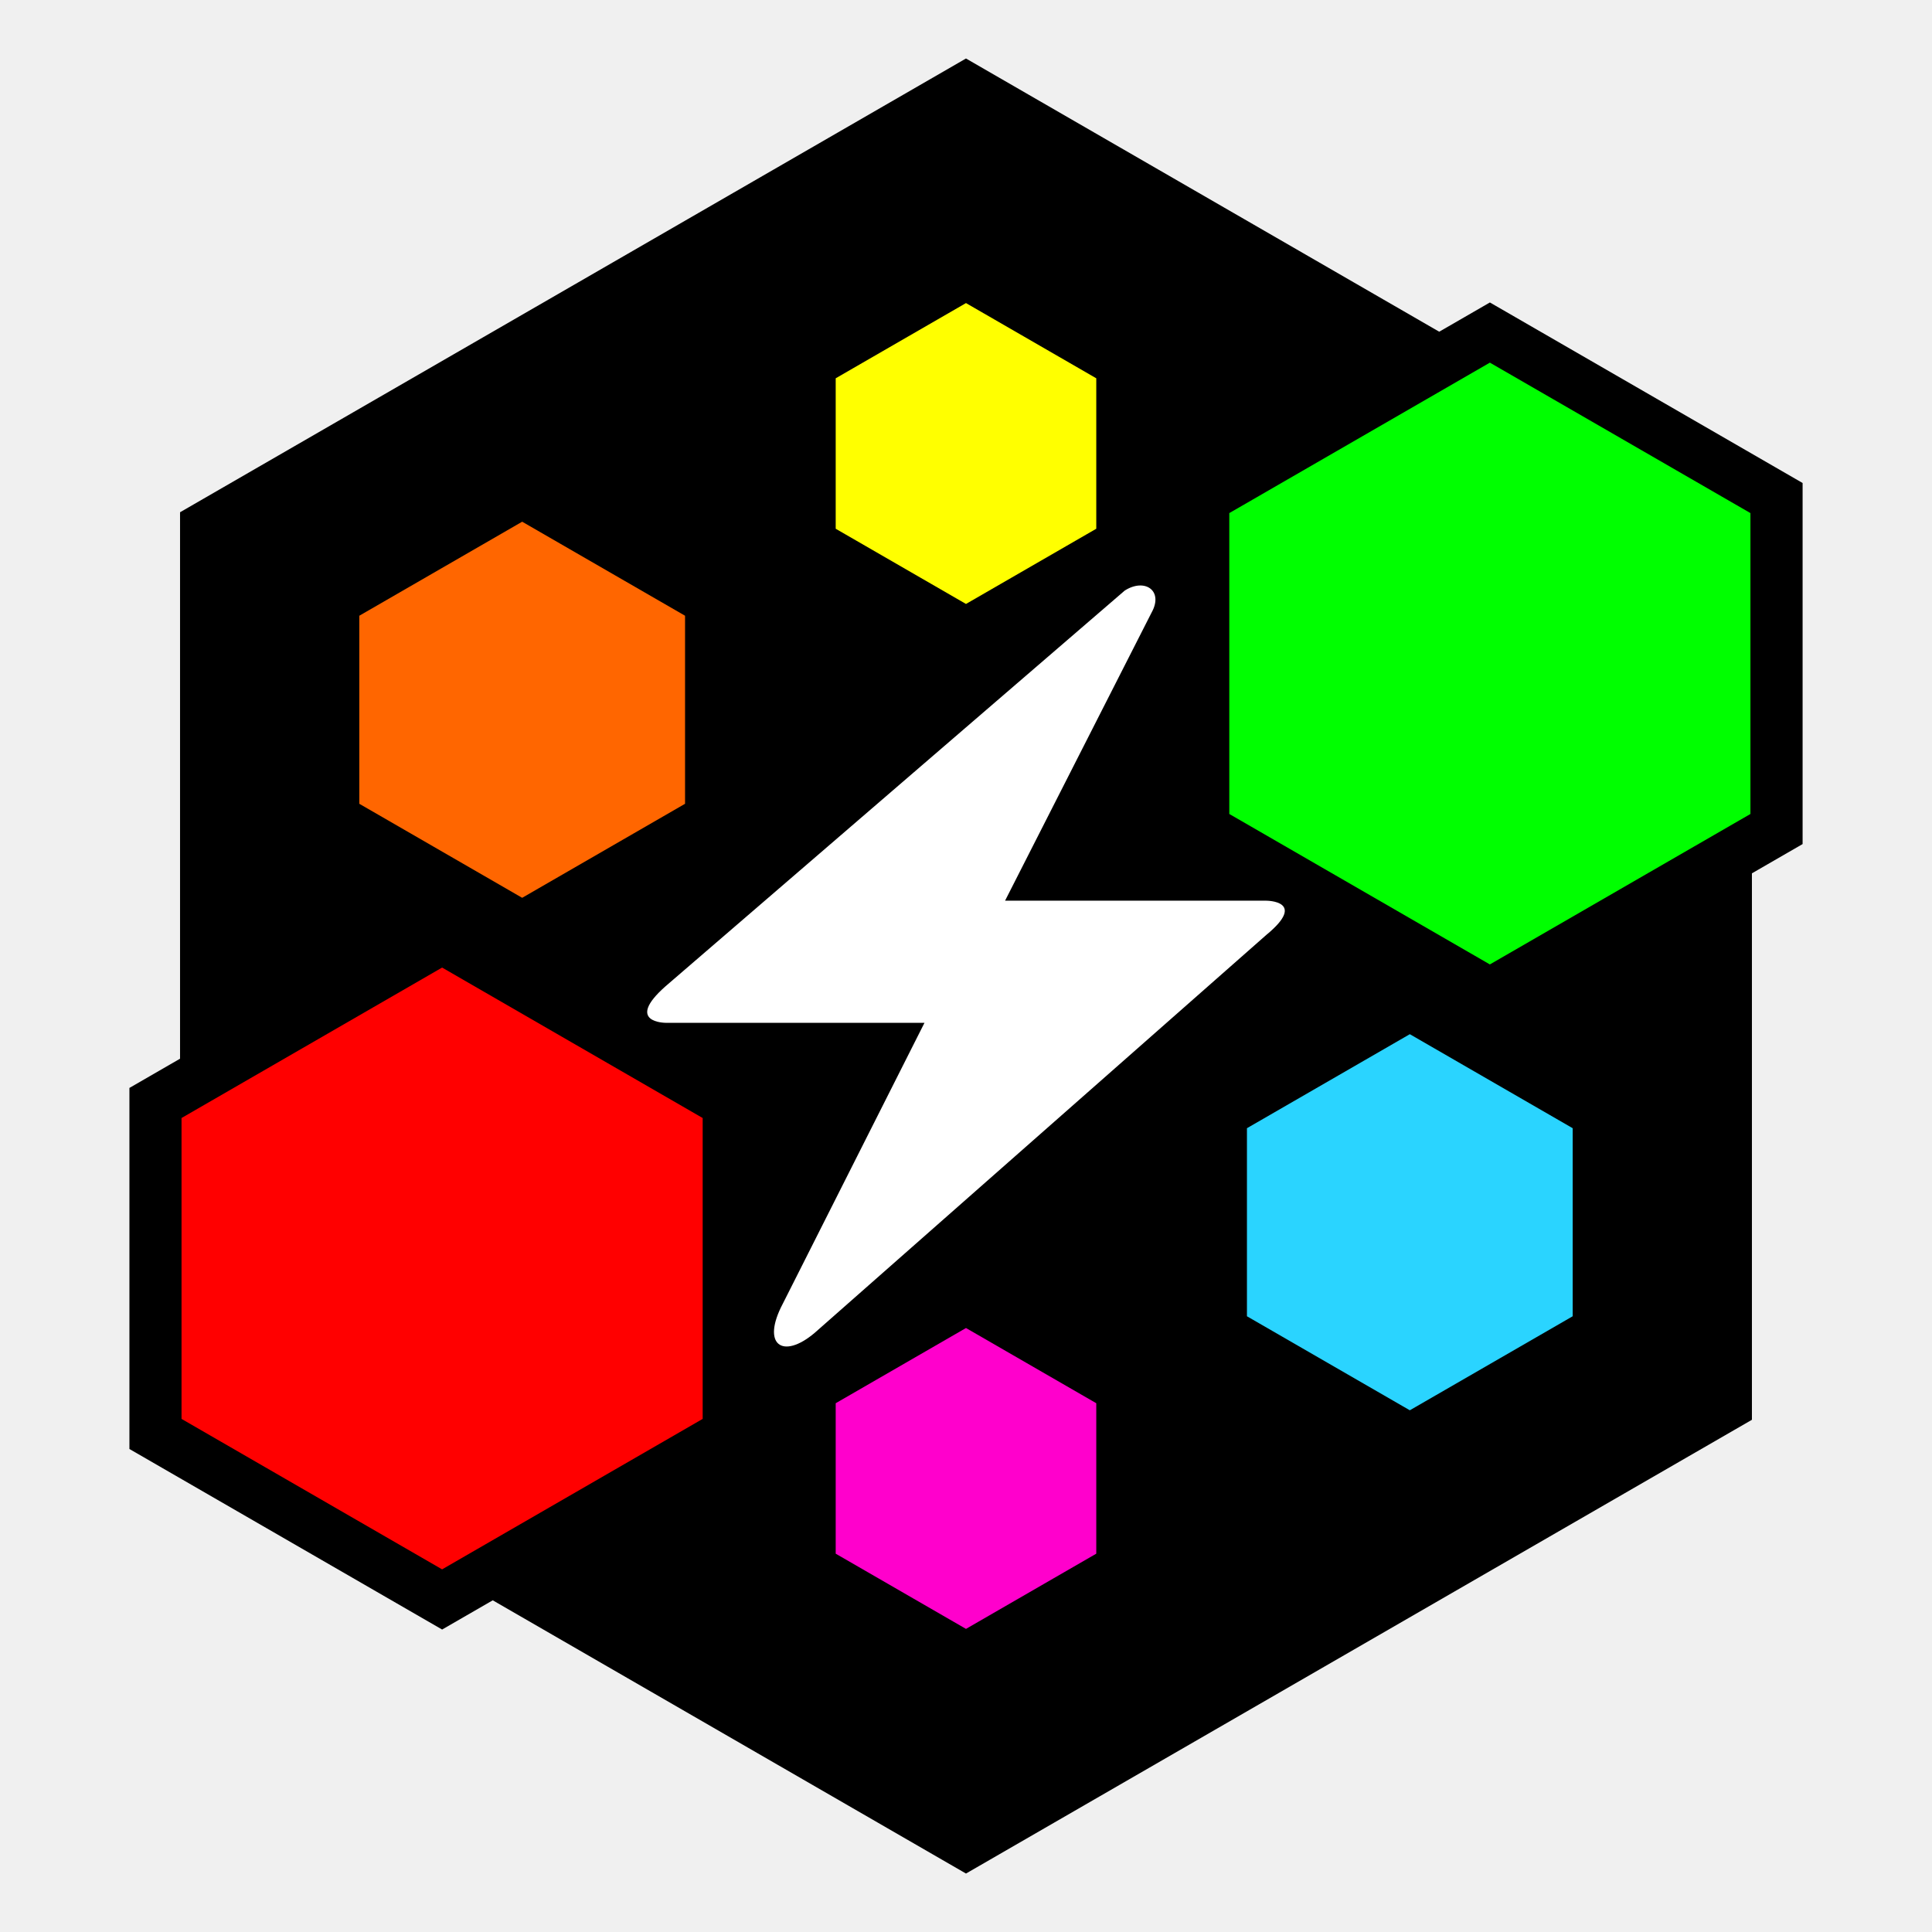
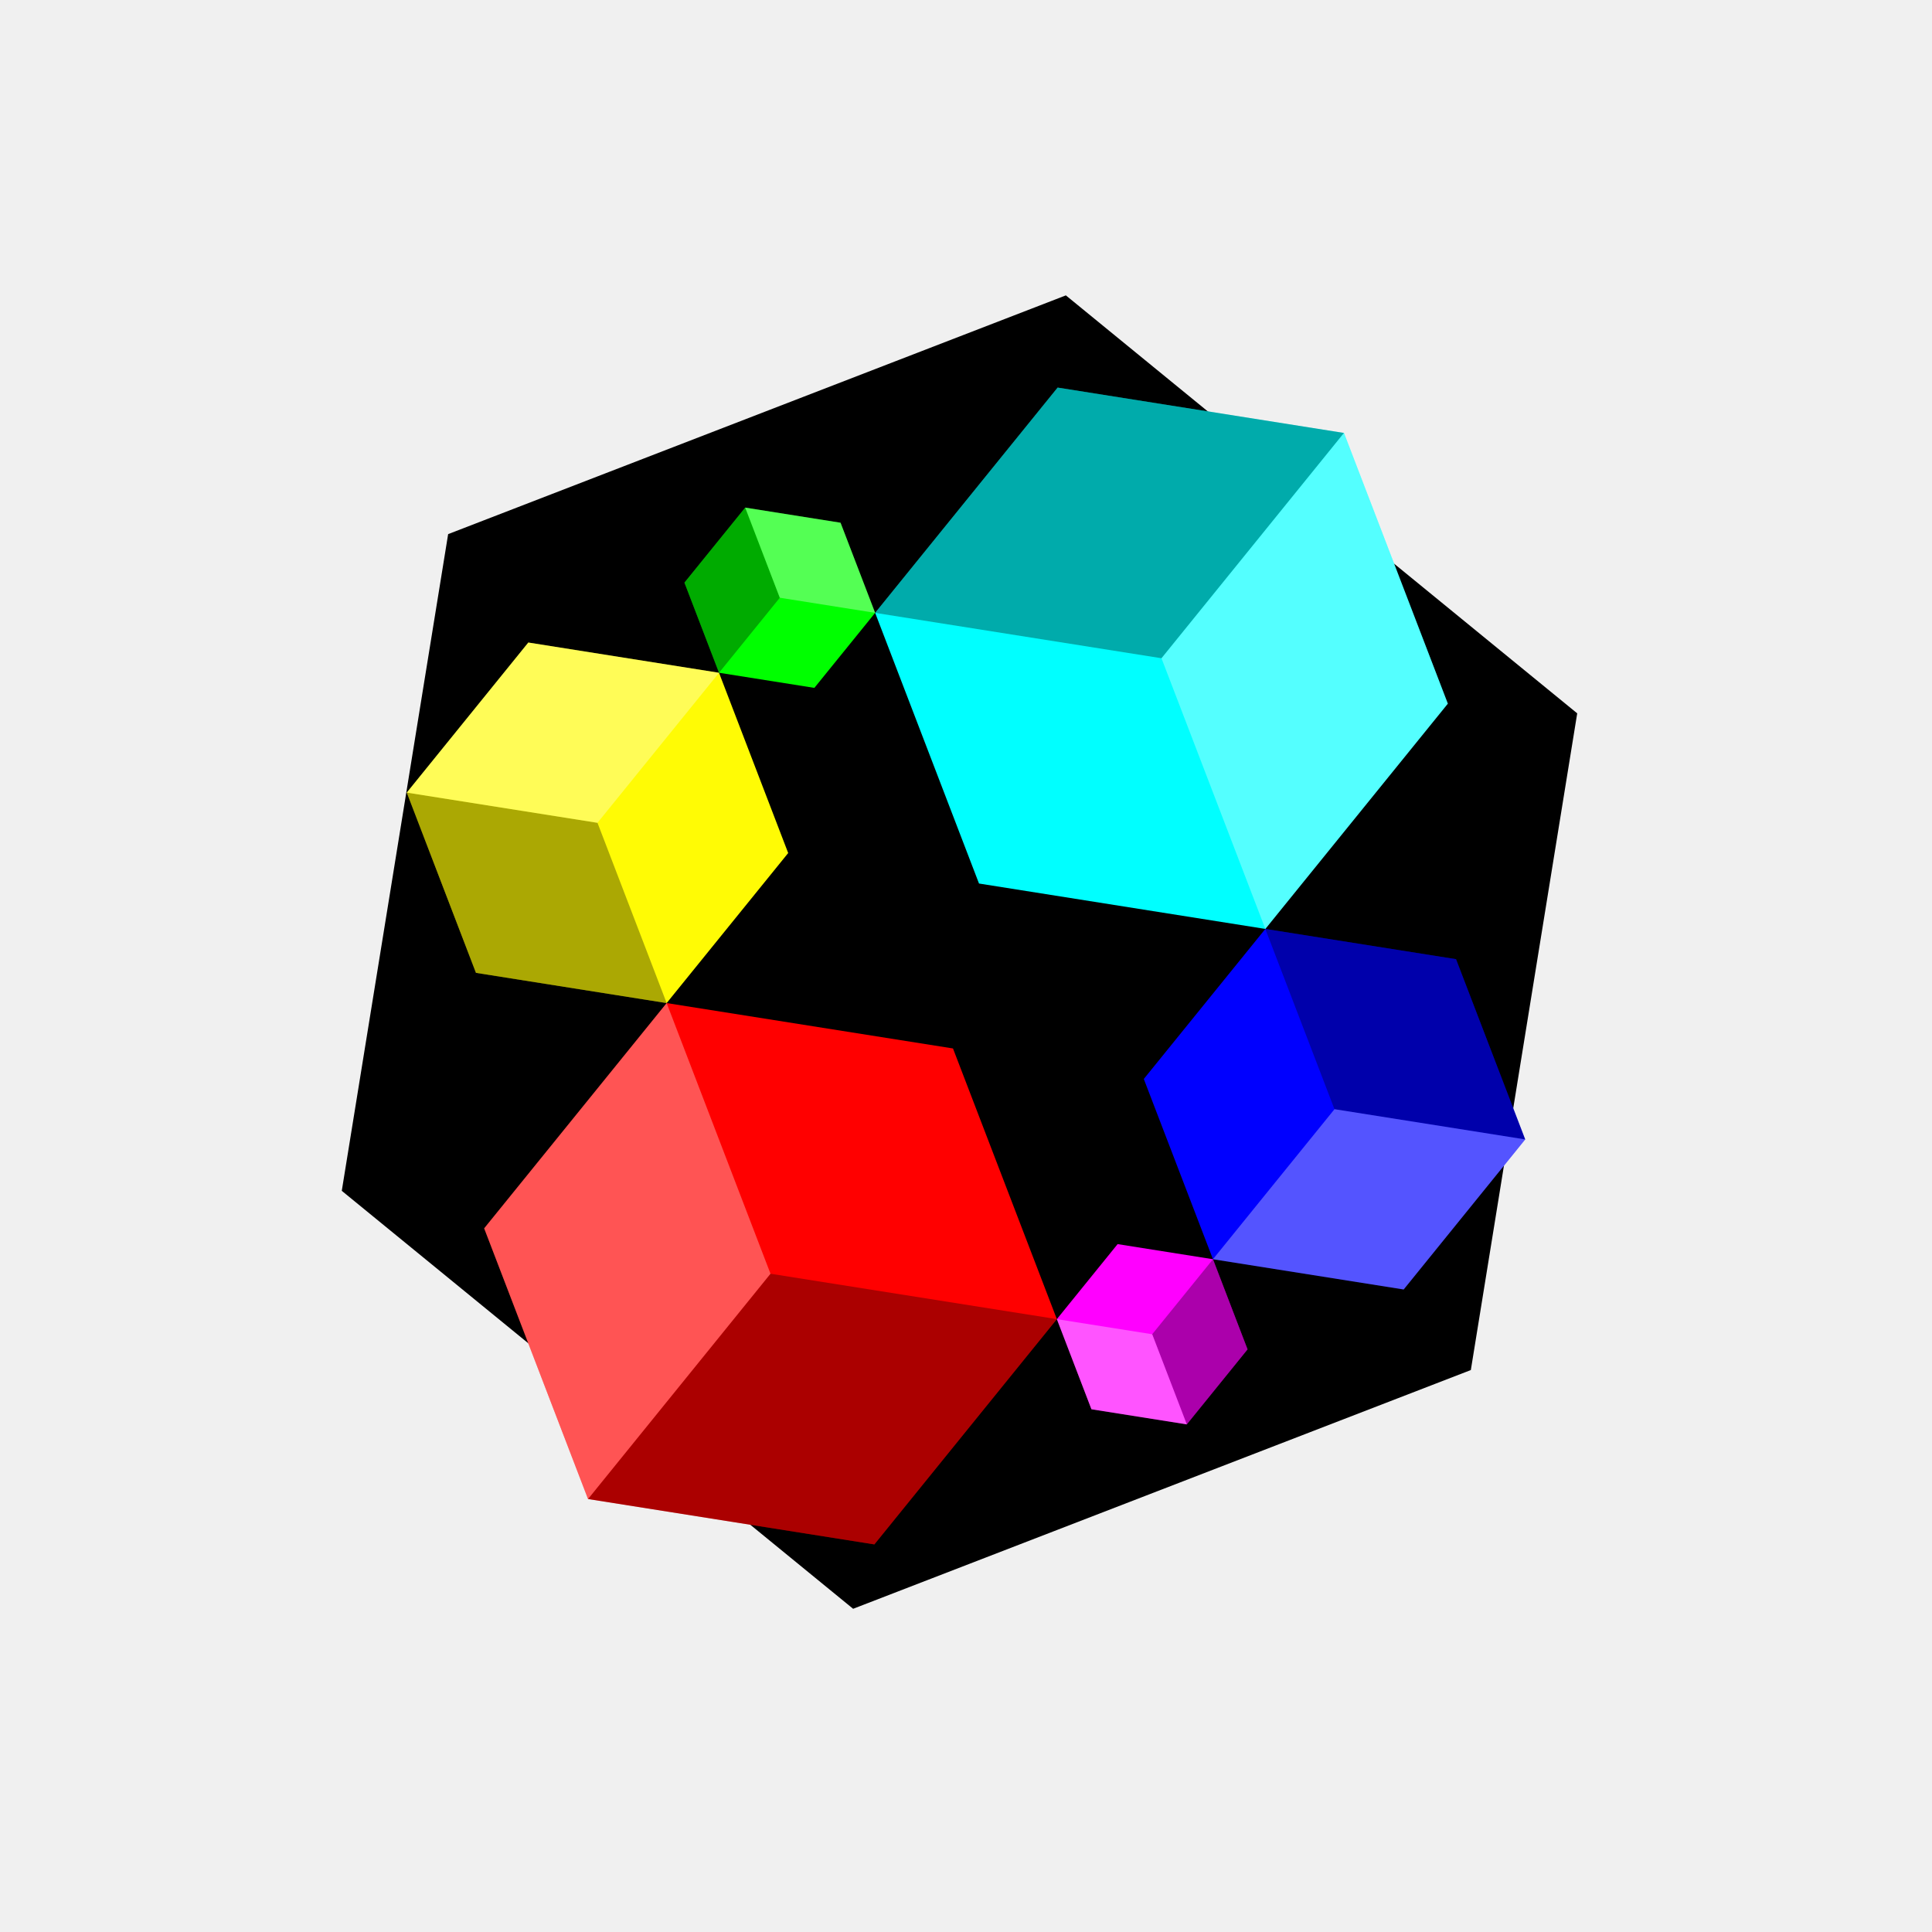
<svg xmlns="http://www.w3.org/2000/svg" width="78.267mm" height="78.267mm" viewBox="0 0 78.267 78.267" version="1.1" id="svg5">
  <defs id="defs2">
    <marker style="overflow:visible" id="DotL" refX="0.0" refY="0.0" orient="auto">
      <path transform="scale(0.8) translate(7.4, 1)" style="fill-rule:evenodd;fill:context-stroke;stroke:context-stroke;stroke-width:1.0pt" d="M -2.5,-1.0 C -2.5,1.76 -4.74,4.0 -7.5,4.0 C -10.26,4.0 -12.5,1.76 -12.5,-1.0 C -12.5,-3.76 -10.26,-6.0 -7.5,-6.0 C -4.74,-6.0 -2.5,-3.76 -2.5,-1.0 z " id="path2513" />
    </marker>
    <marker style="overflow:visible" id="Arrow2Lstart" refX="0.0" refY="0.0" orient="auto">
      <path transform="scale(1.1) translate(1,0)" d="M 8.719,4.034 L -2.207,0.016 L 8.719,-4.002 C 6.973,-1.63 6.983,1.616 8.719,4.034 z " style="stroke:context-stroke;fill-rule:evenodd;fill:context-stroke;stroke-width:0.625;stroke-linejoin:round" id="path2470" />
    </marker>
  </defs>
  <g id="layer1" transform="translate(-65.9701,-70.97711)">
-     <g id="g1003">
-       <path id="path123-6-2" d="m 71.213,129.677 v -14.627 l 12.668,-7.314 12.668,7.314 1e-6,14.627 -12.668,7.314 z" style="stroke-width:0.263" />
-       <path id="path123-0-2" d="M 113.659,105.171 V 90.544 l 12.668,-7.314 12.668,7.314 v 14.627 l -12.668,7.314 z" style="stroke-width:0.263" />
-       <path id="path55" d="m 73.264,128.493 v -36.764 l 31.839,-18.382 31.839,18.382 v 36.765 l -31.839,18.382 z" style="stroke-width:0.362" />
-       <path id="path123" style="fill:#ff6600;stroke-width:0.137" d="m 80.526,103.539 v -7.618 l 6.598,-3.809 6.598,3.809 v 7.618 l -6.598,3.809 z" />
-       <path id="path123-6" style="fill:#ff0000;stroke-width:0.219" d="m 73.324,128.458 v -12.189 l 10.556,-6.095 10.556,6.095 10e-7,12.189 -10.556,6.095 z" />
-       <path id="path123-8" style="fill:#ffff00;stroke-width:0.11" d="m 99.825,92.397 v -6.095 l 5.278,-3.047 5.278,3.047 v 6.095 l -5.278,3.047 z" />
-       <path id="path123-0" style="fill:#00ff00;stroke-width:0.219" d="M 115.77,103.952 V 91.763 l 10.556,-6.095 10.556,6.095 V 103.952 l -10.556,6.095 z" />
-       <path id="path123-05" style="fill:#2ad4ff;stroke-width:0.137" d="m 116.485,124.3 v -7.618 l 6.598,-3.809 6.598,3.809 v 7.618 l -6.598,3.809 z" />
-       <path id="path123-2" style="fill:#ff00cc;stroke-width:0.11" d="m 99.825,133.918 v -6.095 l 5.278,-3.047 5.278,3.047 v 6.095 l -5.278,3.047 z" />
+     <g id="g8657" transform="matrix(1,0,0,0.9556202,0,6.200945)">
+       <path style="fill:#000000;fill-opacity:1;stroke-width:8.939;stroke-linecap:round;stroke-linejoin:round" id="path22488" d="M 210.598,169.049 212.594,322.729 80.501,401.297 -53.587,326.185 -55.582,172.505 76.51,93.938 Z" transform="matrix(-0.1119319,0.1410889,-0.1333406,-0.1171267,146.6447,126.0717)" />
+       <path style="fill:#00ffff;fill-opacity:1;stroke-width:8.939;stroke-linecap:round;stroke-linejoin:round" id="path9149" transform="matrix(-0.2607606,-0.04689486,0.04481368,-0.2728705,133.9652,116.8308)" d="m 113.634,100.001 -44.386,0.576 -22.692,-38.151 21.694,-38.727 44.386,-0.576 22.692,38.151 z" />
+       <path id="path9149-8" style="fill:#000000;fill-opacity:0.332;stroke-width:2.419;stroke-linecap:round;stroke-linejoin:round" d="m 101.423,93.765 11.6,1.924 7.392,-9.551 -11.6,-1.924 z" />
+       <path id="path9149-0" style="fill:#ffffff;fill-opacity:0.33;stroke-width:2.419;stroke-linecap:round;stroke-linejoin:round" d="m 117.23,107.164 7.393,-9.55 -4.208,-11.474 -7.392,9.55 z" />
+       <path style="fill:#ff0000;fill-opacity:1;stroke-width:8.939;stroke-linecap:round;stroke-linejoin:round" id="path9149-04" transform="matrix(0.2607606,0.04689486,-0.04481368,0.2728705,76.24175,100.6394)" d="m 113.634,100.001 -44.386,0.576 -22.692,-38.151 21.694,-38.727 44.386,-0.576 22.692,38.151 z" />
+       <path id="path9149-8-4" style="fill:#000000;fill-opacity:0.332;stroke-width:2.419;stroke-linecap:round;stroke-linejoin:round" d="m 108.784,123.705 -11.6,-1.924 -7.392,9.551 11.6,1.924 z" />
+       <path id="path9149-0-4" style="fill:#ffffff;fill-opacity:0.33;stroke-width:2.419;stroke-linecap:round;stroke-linejoin:round" d="m 92.977,110.307 -7.393,9.55 4.208,11.474 7.392,-9.55 z" />
+       <path style="fill:#0000ff;fill-opacity:1;stroke-width:8.939;stroke-linecap:round;stroke-linejoin:round" id="path9149-7" transform="matrix(-0.06098595,-0.1730003,0.1653226,-0.0638182,115.3528,134.4859)" d="m 113.634,100.001 -44.386,0.576 -22.692,-38.151 21.694,-38.727 44.386,-0.576 22.692,38.151 z" />
+       <path id="path9149-8-6" style="fill:#000000;fill-opacity:0.332;stroke-width:1.611;stroke-linecap:round;stroke-linejoin:round" d="m 117.229,107.164 2.802,7.642 7.726,1.281 -2.802,-7.642 z" />
+       <path id="path9149-0-3" style="fill:#ffffff;fill-opacity:0.33;stroke-width:1.611;stroke-linecap:round;stroke-linejoin:round" d="m 115.108,121.166 7.726,1.282 4.923,-6.361 -7.725,-1.282 z" />
+       <path style="fill:#fffb05;fill-opacity:1;stroke-width:8.939;stroke-linecap:round;stroke-linejoin:round" id="path9149-04-7" transform="matrix(0.06098595,0.1730003,-0.1653226,0.0638182,94.85387,82.98458)" d="m 113.634,100.001 -44.386,0.576 -22.692,-38.151 21.694,-38.727 44.386,-0.576 22.692,38.151 z" />
+       <path id="path9149-8-4-5" style="fill:#000000;fill-opacity:0.332;stroke-width:1.611;stroke-linecap:round;stroke-linejoin:round" d="m 92.977,110.307 -2.802,-7.642 -7.726,-1.281 2.802,7.642 z" />
+       <path id="path9149-0-4-9" style="fill:#ffffff;fill-opacity:0.33;stroke-width:1.611;stroke-linecap:round;stroke-linejoin:round" d="m 95.098,96.305 -7.726,-1.282 -4.923,6.361 7.725,1.282 z" />
+       <path style="fill:#00ff00;fill-opacity:1;stroke-width:8.939;stroke-linecap:round;stroke-linejoin:round" id="path9149-2" transform="matrix(-0.05634029,0.07088417,-0.06773834,-0.05895678,106.8731,90.32429)" d="m 113.634,100.001 -44.386,0.576 -22.692,-38.151 21.694,-38.727 44.386,-0.576 22.692,38.151 z" />
+       <path id="path9149-8-1" style="fill:#000000;fill-opacity:0.332;stroke-width:0.806;stroke-linecap:round;stroke-linejoin:round" d="m 95.098,96.305 2.462,-3.18 -1.401,-3.821 -2.462,3.18 z" />
+       <path id="path9149-0-7" style="fill:#ffffff;fill-opacity:0.33;stroke-width:0.806;stroke-linecap:round;stroke-linejoin:round" d="m 101.423,93.765 -1.401,-3.821 -3.863,-0.641 1.401,3.821 z" />
+       <path style="fill:#ff00ff;fill-opacity:1;stroke-width:8.939;stroke-linecap:round;stroke-linejoin:round" id="path9149-04-5" transform="matrix(0.05634029,-0.07088417,0.06773834,0.05895678,103.3337,127.1461)" d="m 113.634,100.001 -44.386,0.576 -22.692,-38.151 21.694,-38.727 44.386,-0.576 22.692,38.151 z" />
+       <path id="path9149-8-4-7" style="fill:#000000;fill-opacity:0.332;stroke-width:0.806;stroke-linecap:round;stroke-linejoin:round" d="m 115.109,121.166 -2.462,3.18 1.401,3.821 2.462,-3.18 z" />
+       <path id="path9149-0-4-4" style="fill:#ffffff;fill-opacity:0.33;stroke-width:0.806;stroke-linecap:round;stroke-linejoin:round" d="m 108.784,123.705 1.401,3.821 3.863,0.641 -1.401,-3.821 z" />
    </g>
-     <path d="M 92.936,110.928 111.534,94.902 c 0.81,-0.519 1.583,0 1.088,0.89 l -5.936,11.673 h 10.585 c 0,0 1.682,0 0,1.385 L 98.97,124.975 c -1.286,1.088 -2.176,0.495 -1.286,-1.187 l 5.738,-11.376 H 92.936 c 0,0 -1.682,0 0,-1.484 z" fill="#ffffff" id="path895" style="stroke-width:0.198" />
  </g>
</svg>
